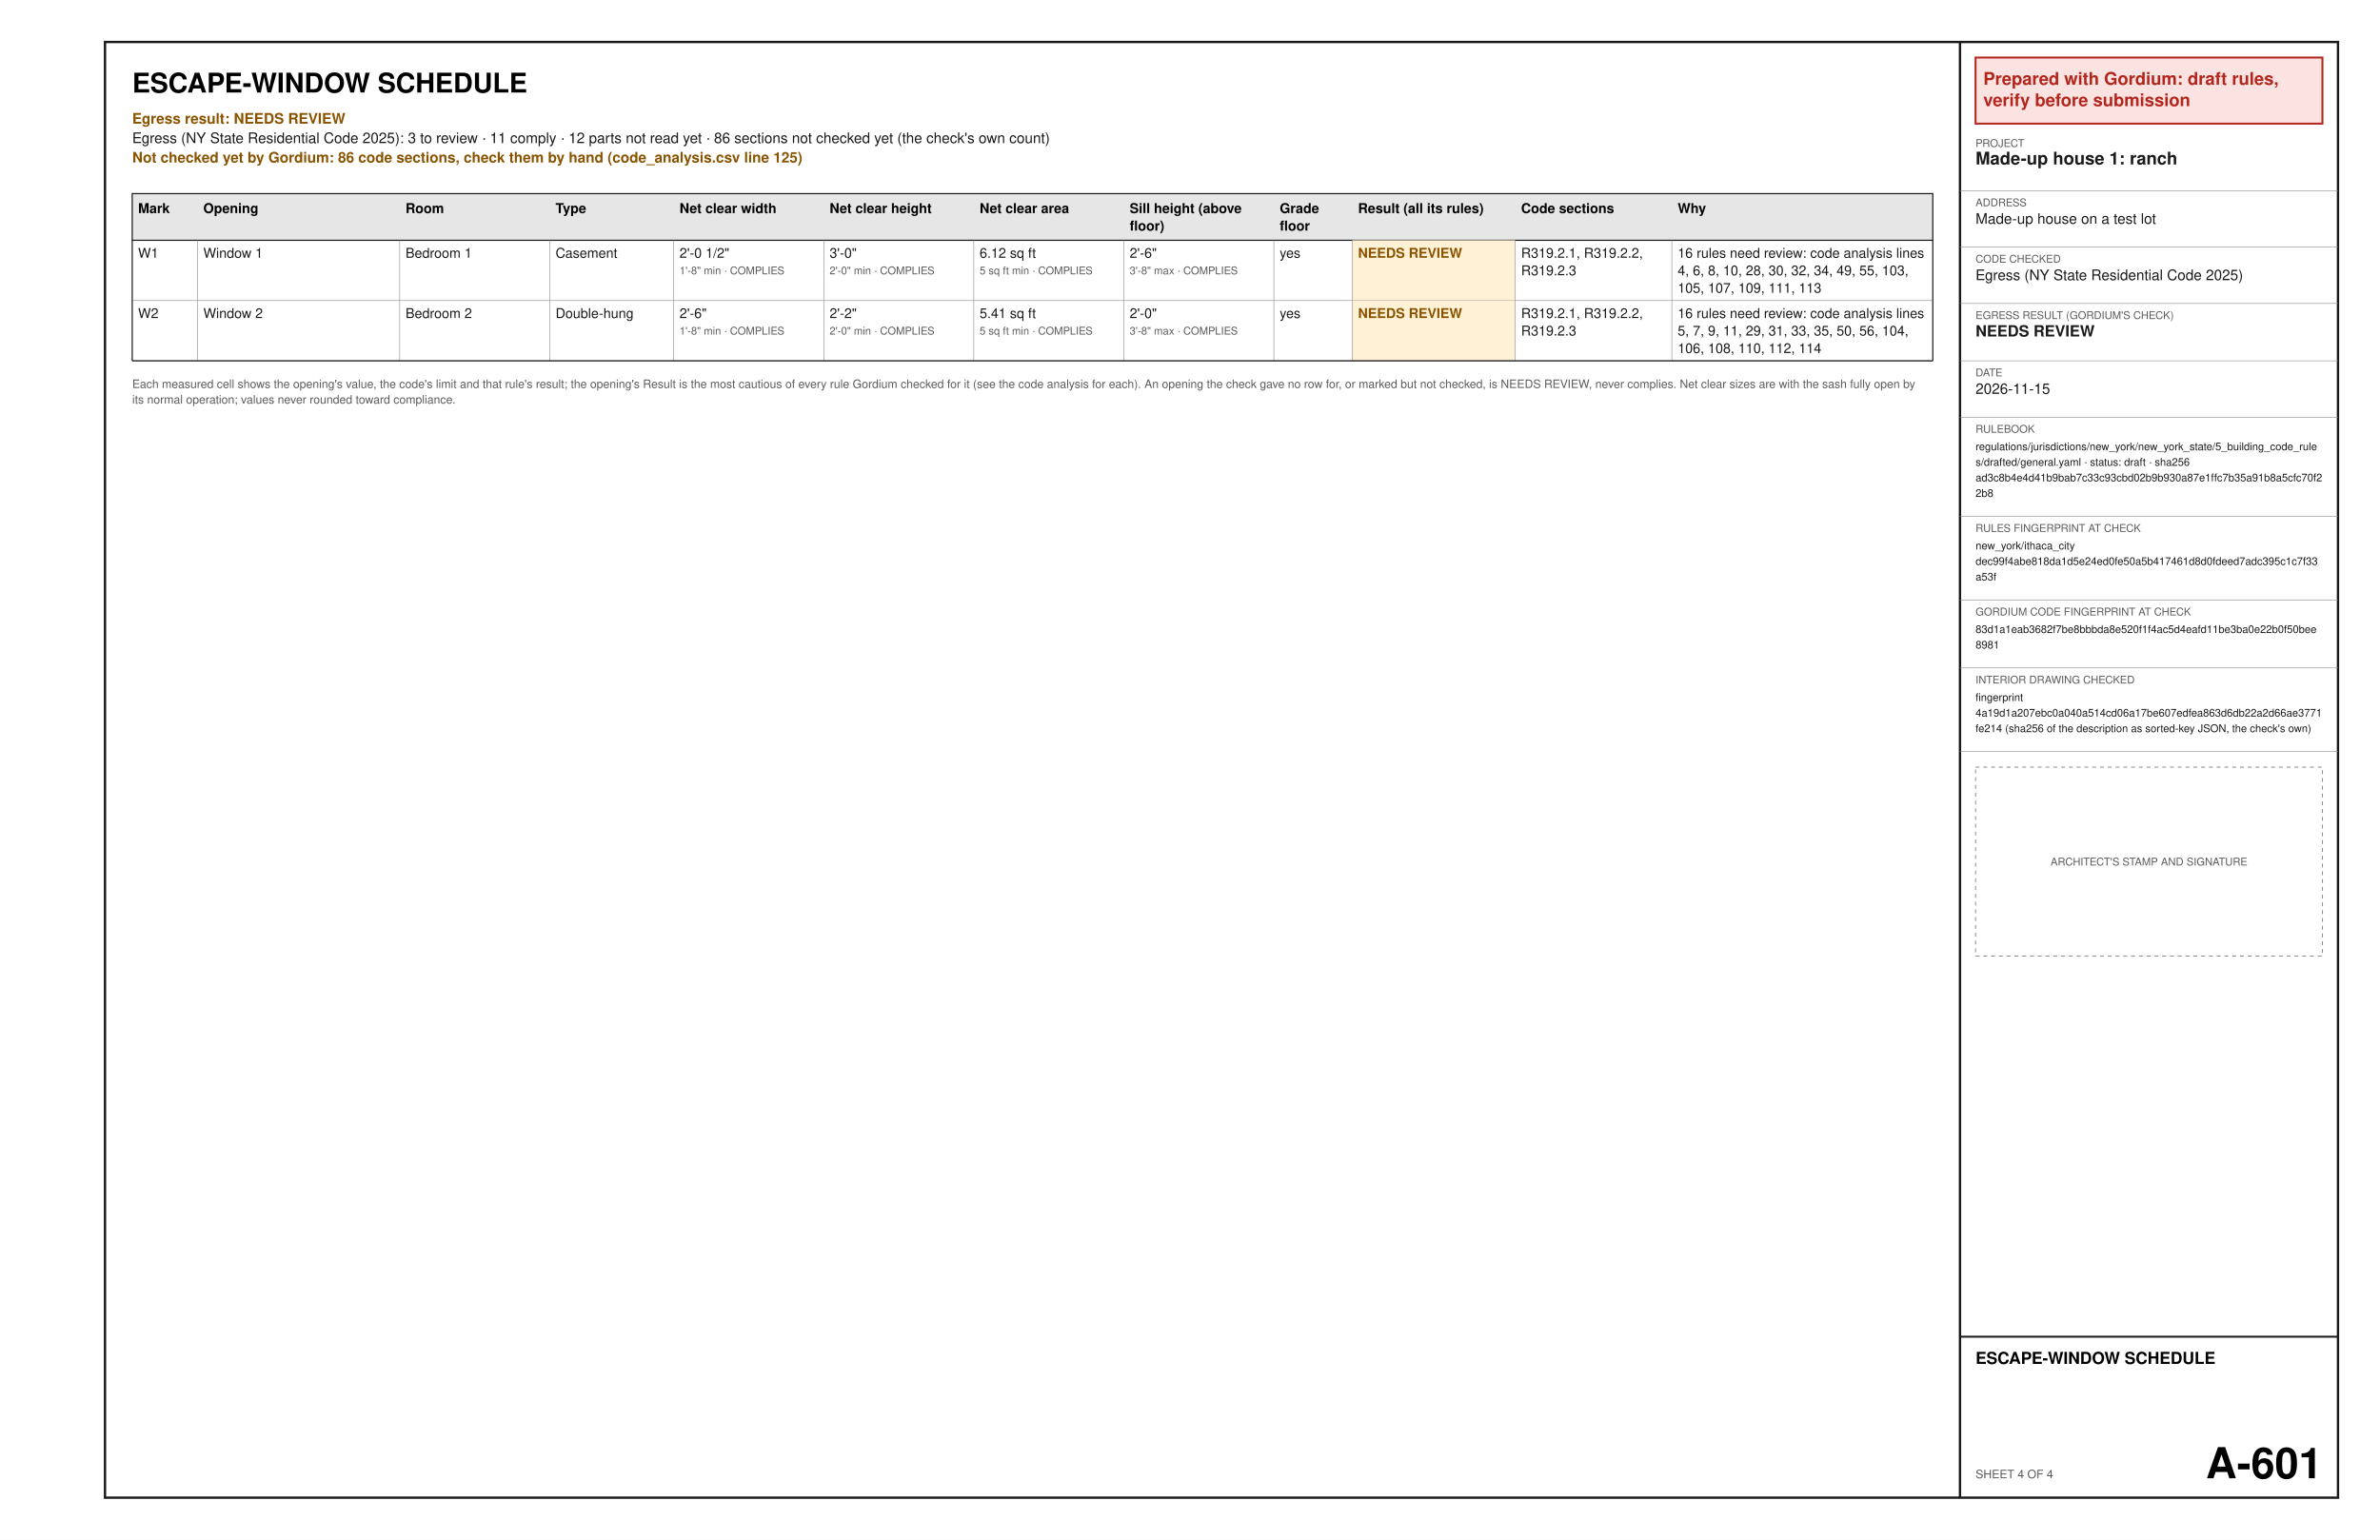
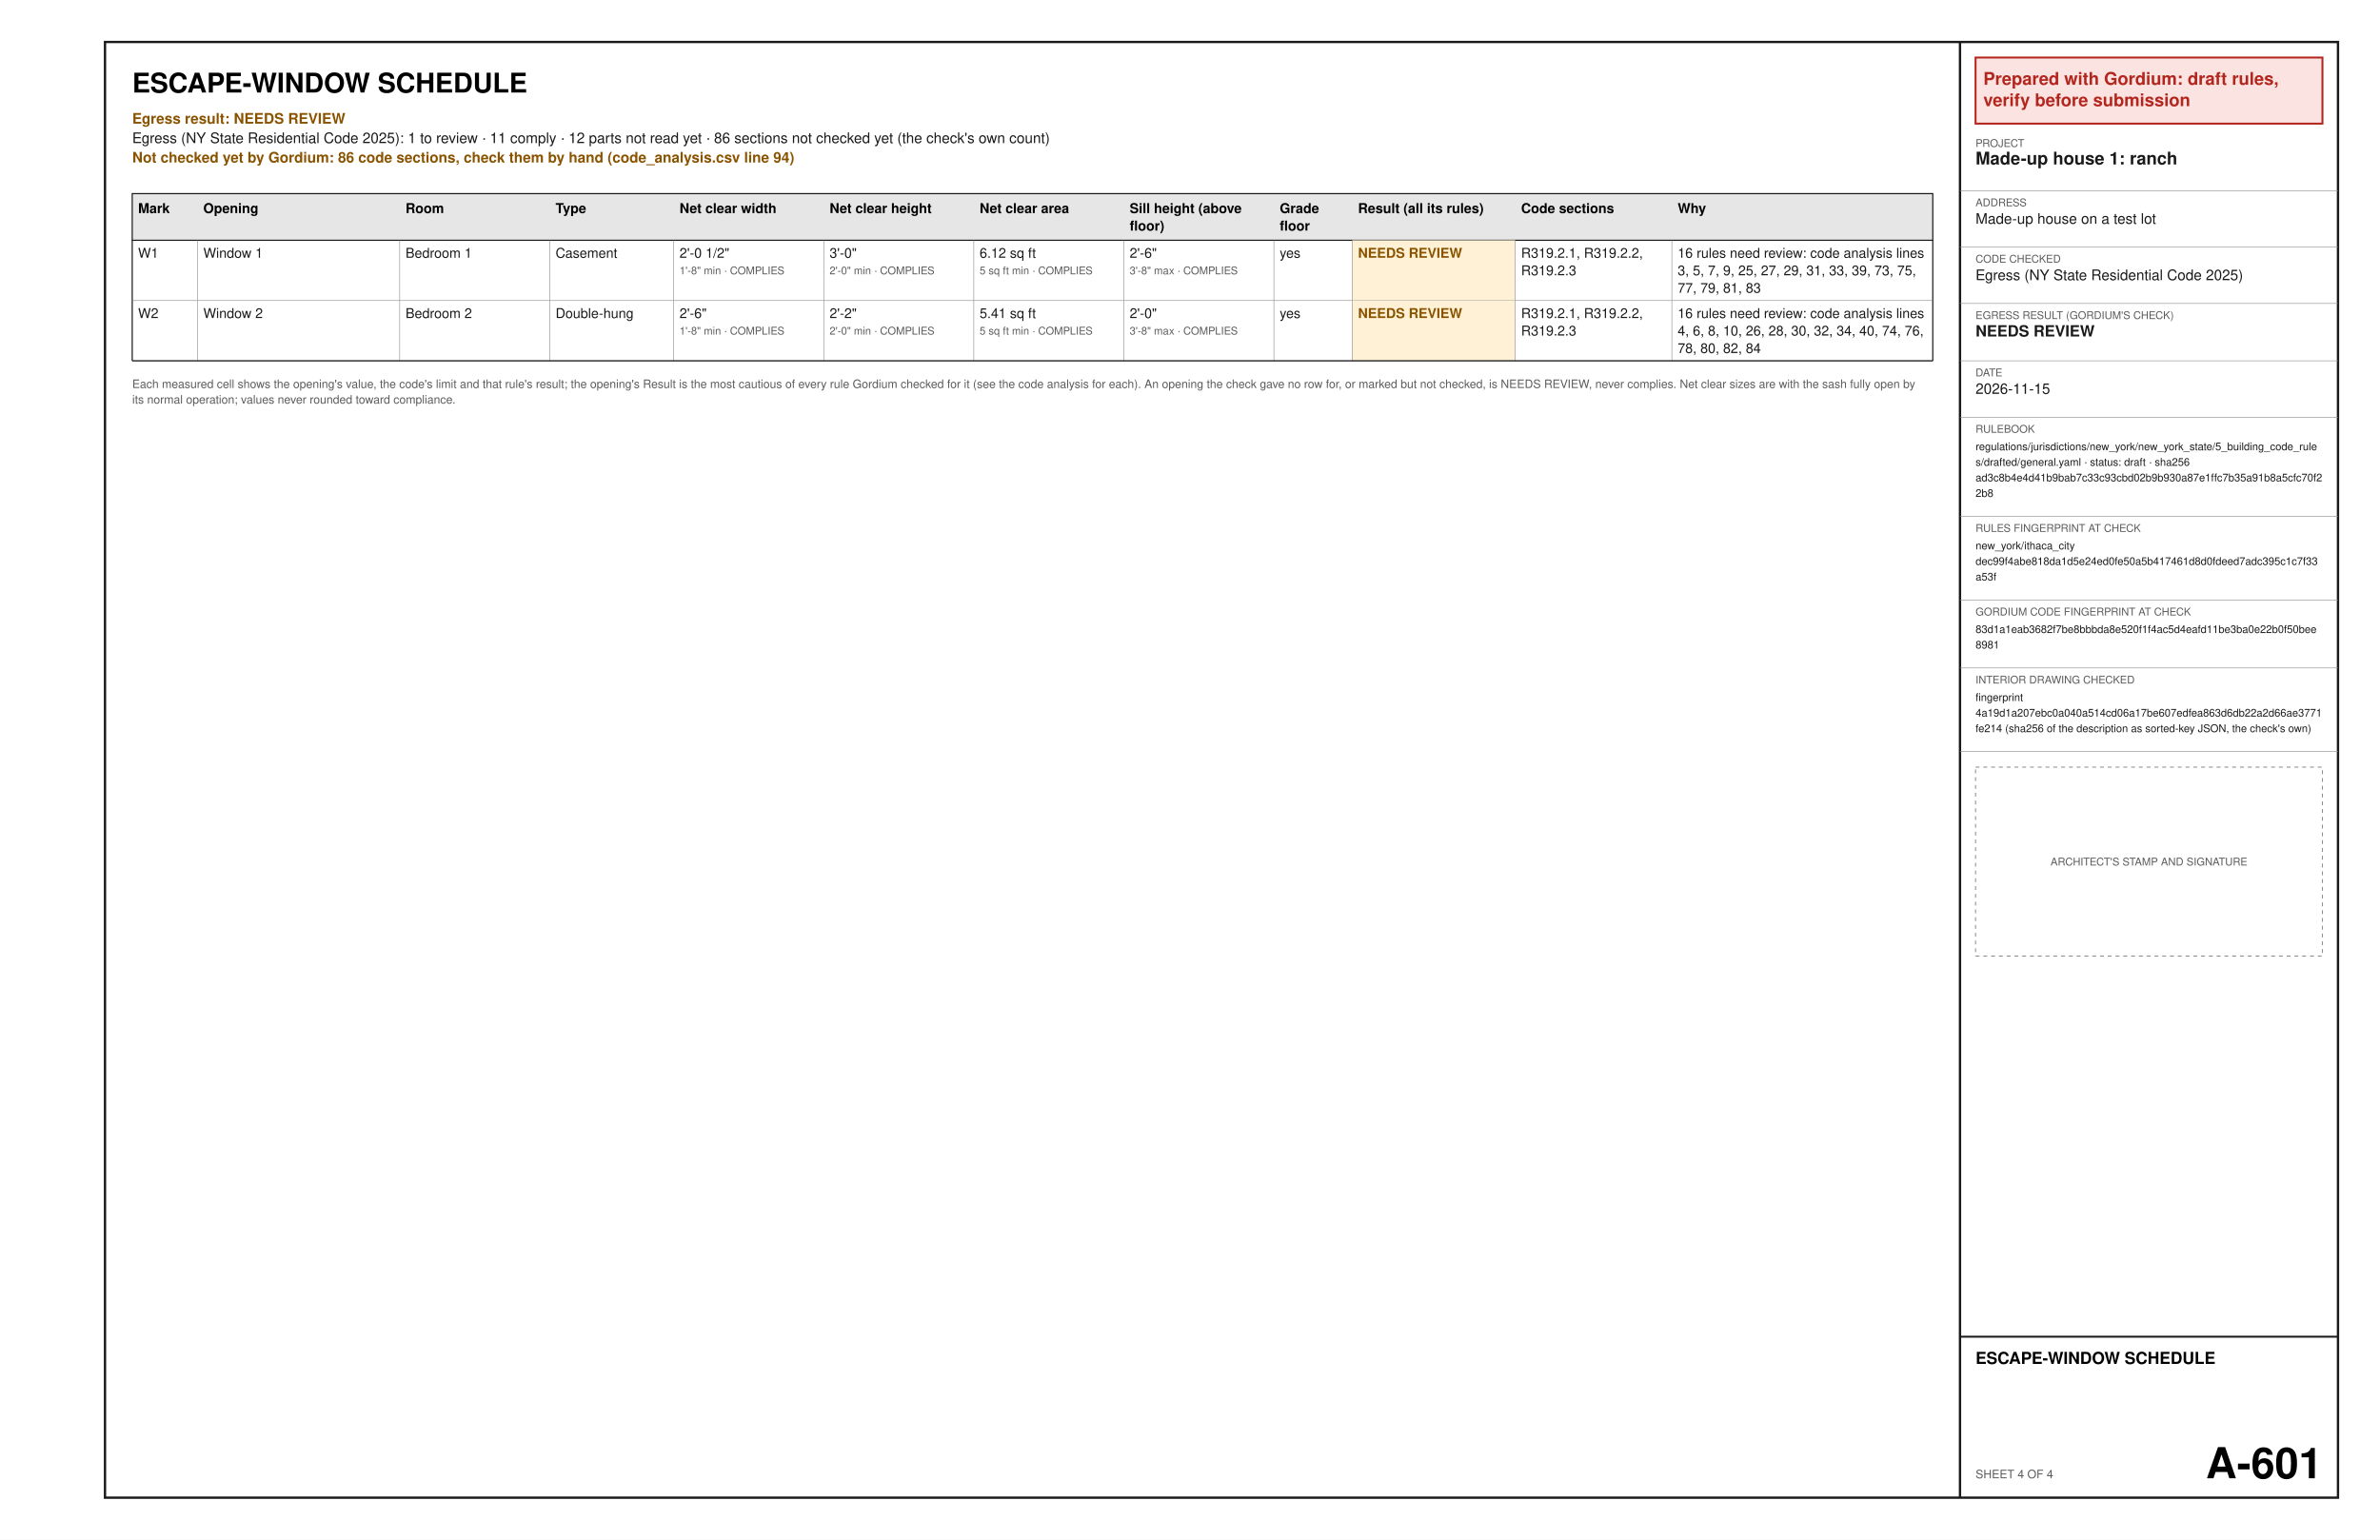
<svg xmlns="http://www.w3.org/2000/svg" width="17in" height="11in" viewBox="0 0 1224 792" font-family="Helvetica, Arial, sans-serif">
  <rect x="0" y="0" width="1224" height="792" fill="#ffffff" />
  <text x="68" y="47.6" font-size="14" font-weight="bold" text-anchor="start" fill="#000000" xml:space="preserve">ESCAPE-WINDOW SCHEDULE</text>
  <text x="68" y="63.6" font-size="7.5" font-weight="bold" text-anchor="start" fill="#8a5300" xml:space="preserve">Egress result: NEEDS REVIEW</text>
-   <text x="68" y="73.6" font-size="7.5" text-anchor="start" fill="#1a1a1a" xml:space="preserve">Egress (NY State Residential Code 2025): 3 to review · 11 comply · 12 parts not read yet · 86 sections not checked yet (the check's own count)</text>
-   <text x="68" y="83.6" font-size="7.5" font-weight="bold" text-anchor="start" fill="#8a5300" xml:space="preserve">Not checked yet by Gordium: 86 code sections, check them by hand (code_analysis.csv line 125)</text>
+   <text x="68" y="73.6" font-size="7.5" text-anchor="start" fill="#1a1a1a" xml:space="preserve">Egress (NY State Residential Code 2025): 1 to review · 11 comply · 12 parts not read yet · 86 sections not checked yet (the check's own count)</text>
+   <text x="68" y="83.6" font-size="7.5" font-weight="bold" text-anchor="start" fill="#8a5300" xml:space="preserve">Not checked yet by Gordium: 86 code sections, check them by hand (code_analysis.csv line 94)</text>
  <polygon points="68,99.6 994,99.6 994,123.6 68,123.6" fill="#e6e6e6" stroke="#1a1a1a" stroke-width="0.6" />
  <text x="71" y="109.6" font-size="7" font-weight="bold" text-anchor="start" fill="#000000" xml:space="preserve">Mark</text>
  <text x="104.55" y="109.6" font-size="7" font-weight="bold" text-anchor="start" fill="#000000" xml:space="preserve">Opening</text>
  <text x="208.56" y="109.6" font-size="7" font-weight="bold" text-anchor="start" fill="#000000" xml:space="preserve">Room</text>
  <text x="285.72" y="109.6" font-size="7" font-weight="bold" text-anchor="start" fill="#000000" xml:space="preserve">Type</text>
  <text x="349.47" y="109.6" font-size="7" font-weight="bold" text-anchor="start" fill="#000000" xml:space="preserve">Net clear width</text>
  <text x="426.64" y="109.6" font-size="7" font-weight="bold" text-anchor="start" fill="#000000" xml:space="preserve">Net clear height</text>
  <text x="503.8" y="109.6" font-size="7" font-weight="bold" text-anchor="start" fill="#000000" xml:space="preserve">Net clear area</text>
  <text x="580.97" y="109.6" font-size="7" font-weight="bold" text-anchor="start" fill="#000000" xml:space="preserve">Sill height (above</text>
  <text x="580.97" y="118.6" font-size="7" font-weight="bold" text-anchor="start" fill="#000000" xml:space="preserve">floor)</text>
  <text x="658.14" y="109.6" font-size="7" font-weight="bold" text-anchor="start" fill="#000000" xml:space="preserve">Grade</text>
  <text x="658.14" y="118.6" font-size="7" font-weight="bold" text-anchor="start" fill="#000000" xml:space="preserve">floor</text>
  <text x="698.4" y="109.6" font-size="7" font-weight="bold" text-anchor="start" fill="#000000" xml:space="preserve">Result (all its rules)</text>
  <text x="782.28" y="109.6" font-size="7" font-weight="bold" text-anchor="start" fill="#000000" xml:space="preserve">Code sections</text>
  <text x="862.8" y="109.6" font-size="7" font-weight="bold" text-anchor="start" fill="#000000" xml:space="preserve">Why</text>
  <text x="71" y="132.6" font-size="7" text-anchor="start" fill="#1a1a1a" xml:space="preserve">W1</text>
  <text x="104.55" y="132.6" font-size="7" text-anchor="start" fill="#1a1a1a" xml:space="preserve">Window 1</text>
  <text x="208.56" y="132.6" font-size="7" text-anchor="start" fill="#1a1a1a" xml:space="preserve">Bedroom 1</text>
  <text x="285.72" y="132.6" font-size="7" text-anchor="start" fill="#1a1a1a" xml:space="preserve">Casement</text>
  <text x="349.47" y="132.6" font-size="7" text-anchor="start" fill="#1a1a1a" xml:space="preserve">2'-0 1/2"</text>
  <text x="349.47" y="141.1" font-size="5.5" text-anchor="start" fill="#5a5a5a" xml:space="preserve">1'-8" min · COMPLIES</text>
  <text x="426.64" y="132.6" font-size="7" text-anchor="start" fill="#1a1a1a" xml:space="preserve">3'-0"</text>
  <text x="426.64" y="141.1" font-size="5.5" text-anchor="start" fill="#5a5a5a" xml:space="preserve">2'-0" min · COMPLIES</text>
  <text x="503.8" y="132.6" font-size="7" text-anchor="start" fill="#1a1a1a" xml:space="preserve">6.12 sq ft</text>
  <text x="503.8" y="141.1" font-size="5.5" text-anchor="start" fill="#5a5a5a" xml:space="preserve">5 sq ft min · COMPLIES</text>
  <text x="580.97" y="132.6" font-size="7" text-anchor="start" fill="#1a1a1a" xml:space="preserve">2'-6"</text>
  <text x="580.97" y="141.1" font-size="5.5" text-anchor="start" fill="#5a5a5a" xml:space="preserve">3'-8" max · COMPLIES</text>
  <text x="658.14" y="132.6" font-size="7" text-anchor="start" fill="#1a1a1a" xml:space="preserve">yes</text>
  <polygon points="695.4,123.6 779.28,123.6 779.28,154.6 695.4,154.6" fill="#fff1d6" />
  <text x="698.4" y="132.6" font-size="7" font-weight="bold" text-anchor="start" fill="#8a5300" xml:space="preserve">NEEDS REVIEW</text>
  <text x="782.28" y="132.6" font-size="7" text-anchor="start" fill="#1a1a1a" xml:space="preserve">R319.2.1, R319.2.2,</text>
  <text x="782.28" y="141.6" font-size="7" text-anchor="start" fill="#1a1a1a" xml:space="preserve">R319.2.3</text>
  <text x="862.8" y="132.6" font-size="7" text-anchor="start" fill="#1a1a1a" xml:space="preserve">16 rules need review: code analysis lines</text>
-   <text x="862.8" y="141.6" font-size="7" text-anchor="start" fill="#1a1a1a" xml:space="preserve">4, 6, 8, 10, 28, 30, 32, 34, 49, 55, 103,</text>
-   <text x="862.8" y="150.6" font-size="7" text-anchor="start" fill="#1a1a1a" xml:space="preserve">105, 107, 109, 111, 113</text>
+   <text x="862.8" y="141.6" font-size="7" text-anchor="start" fill="#1a1a1a" xml:space="preserve">3, 5, 7, 9, 25, 27, 29, 31, 33, 39, 73, 75,</text>
+   <text x="862.8" y="150.6" font-size="7" text-anchor="start" fill="#1a1a1a" xml:space="preserve">77, 79, 81, 83</text>
  <line x1="68" y1="154.6" x2="994" y2="154.6" stroke="#8c8c8c" stroke-width="0.3" />
  <line x1="101.55" y1="123.6" x2="101.55" y2="154.6" stroke="#8c8c8c" stroke-width="0.3" />
  <line x1="205.56" y1="123.6" x2="205.56" y2="154.6" stroke="#8c8c8c" stroke-width="0.3" />
  <line x1="282.72" y1="123.6" x2="282.72" y2="154.6" stroke="#8c8c8c" stroke-width="0.3" />
  <line x1="346.47" y1="123.6" x2="346.47" y2="154.6" stroke="#8c8c8c" stroke-width="0.3" />
  <line x1="423.64" y1="123.6" x2="423.64" y2="154.6" stroke="#8c8c8c" stroke-width="0.3" />
  <line x1="500.8" y1="123.6" x2="500.8" y2="154.6" stroke="#8c8c8c" stroke-width="0.3" />
  <line x1="577.97" y1="123.6" x2="577.97" y2="154.6" stroke="#8c8c8c" stroke-width="0.3" />
  <line x1="655.14" y1="123.6" x2="655.14" y2="154.6" stroke="#8c8c8c" stroke-width="0.3" />
  <line x1="695.4" y1="123.6" x2="695.4" y2="154.6" stroke="#8c8c8c" stroke-width="0.3" />
  <line x1="779.28" y1="123.6" x2="779.28" y2="154.6" stroke="#8c8c8c" stroke-width="0.3" />
  <line x1="859.8" y1="123.6" x2="859.8" y2="154.6" stroke="#8c8c8c" stroke-width="0.3" />
  <line x1="68" y1="123.6" x2="68" y2="154.6" stroke="#1a1a1a" stroke-width="0.6" />
  <line x1="994" y1="123.6" x2="994" y2="154.6" stroke="#1a1a1a" stroke-width="0.6" />
  <text x="71" y="163.6" font-size="7" text-anchor="start" fill="#1a1a1a" xml:space="preserve">W2</text>
  <text x="104.55" y="163.6" font-size="7" text-anchor="start" fill="#1a1a1a" xml:space="preserve">Window 2</text>
  <text x="208.56" y="163.6" font-size="7" text-anchor="start" fill="#1a1a1a" xml:space="preserve">Bedroom 2</text>
  <text x="285.72" y="163.6" font-size="7" text-anchor="start" fill="#1a1a1a" xml:space="preserve">Double-hung</text>
  <text x="349.47" y="163.6" font-size="7" text-anchor="start" fill="#1a1a1a" xml:space="preserve">2'-6"</text>
  <text x="349.47" y="172.1" font-size="5.5" text-anchor="start" fill="#5a5a5a" xml:space="preserve">1'-8" min · COMPLIES</text>
  <text x="426.64" y="163.6" font-size="7" text-anchor="start" fill="#1a1a1a" xml:space="preserve">2'-2"</text>
  <text x="426.64" y="172.1" font-size="5.5" text-anchor="start" fill="#5a5a5a" xml:space="preserve">2'-0" min · COMPLIES</text>
  <text x="503.8" y="163.6" font-size="7" text-anchor="start" fill="#1a1a1a" xml:space="preserve">5.41 sq ft</text>
  <text x="503.8" y="172.1" font-size="5.5" text-anchor="start" fill="#5a5a5a" xml:space="preserve">5 sq ft min · COMPLIES</text>
  <text x="580.97" y="163.6" font-size="7" text-anchor="start" fill="#1a1a1a" xml:space="preserve">2'-0"</text>
  <text x="580.97" y="172.1" font-size="5.5" text-anchor="start" fill="#5a5a5a" xml:space="preserve">3'-8" max · COMPLIES</text>
  <text x="658.14" y="163.6" font-size="7" text-anchor="start" fill="#1a1a1a" xml:space="preserve">yes</text>
  <polygon points="695.4,154.6 779.28,154.6 779.28,185.6 695.4,185.6" fill="#fff1d6" />
  <text x="698.4" y="163.6" font-size="7" font-weight="bold" text-anchor="start" fill="#8a5300" xml:space="preserve">NEEDS REVIEW</text>
  <text x="782.28" y="163.6" font-size="7" text-anchor="start" fill="#1a1a1a" xml:space="preserve">R319.2.1, R319.2.2,</text>
  <text x="782.28" y="172.6" font-size="7" text-anchor="start" fill="#1a1a1a" xml:space="preserve">R319.2.3</text>
  <text x="862.8" y="163.6" font-size="7" text-anchor="start" fill="#1a1a1a" xml:space="preserve">16 rules need review: code analysis lines</text>
-   <text x="862.8" y="172.6" font-size="7" text-anchor="start" fill="#1a1a1a" xml:space="preserve">5, 7, 9, 11, 29, 31, 33, 35, 50, 56, 104,</text>
-   <text x="862.8" y="181.6" font-size="7" text-anchor="start" fill="#1a1a1a" xml:space="preserve">106, 108, 110, 112, 114</text>
+   <text x="862.8" y="172.6" font-size="7" text-anchor="start" fill="#1a1a1a" xml:space="preserve">4, 6, 8, 10, 26, 28, 30, 32, 34, 40, 74, 76,</text>
+   <text x="862.8" y="181.6" font-size="7" text-anchor="start" fill="#1a1a1a" xml:space="preserve">78, 80, 82, 84</text>
  <line x1="68" y1="185.6" x2="994" y2="185.6" stroke="#8c8c8c" stroke-width="0.3" />
  <line x1="101.55" y1="154.6" x2="101.55" y2="185.6" stroke="#8c8c8c" stroke-width="0.3" />
  <line x1="205.56" y1="154.6" x2="205.56" y2="185.6" stroke="#8c8c8c" stroke-width="0.3" />
  <line x1="282.72" y1="154.6" x2="282.72" y2="185.6" stroke="#8c8c8c" stroke-width="0.3" />
  <line x1="346.47" y1="154.6" x2="346.47" y2="185.6" stroke="#8c8c8c" stroke-width="0.3" />
  <line x1="423.64" y1="154.6" x2="423.64" y2="185.6" stroke="#8c8c8c" stroke-width="0.3" />
  <line x1="500.8" y1="154.6" x2="500.8" y2="185.6" stroke="#8c8c8c" stroke-width="0.3" />
  <line x1="577.97" y1="154.6" x2="577.97" y2="185.6" stroke="#8c8c8c" stroke-width="0.3" />
  <line x1="655.14" y1="154.6" x2="655.14" y2="185.6" stroke="#8c8c8c" stroke-width="0.3" />
  <line x1="695.4" y1="154.6" x2="695.4" y2="185.6" stroke="#8c8c8c" stroke-width="0.3" />
  <line x1="779.28" y1="154.6" x2="779.28" y2="185.6" stroke="#8c8c8c" stroke-width="0.3" />
  <line x1="859.8" y1="154.6" x2="859.8" y2="185.6" stroke="#8c8c8c" stroke-width="0.3" />
  <line x1="68" y1="154.6" x2="68" y2="185.6" stroke="#1a1a1a" stroke-width="0.6" />
  <line x1="994" y1="154.6" x2="994" y2="185.6" stroke="#1a1a1a" stroke-width="0.6" />
  <line x1="68" y1="185.6" x2="994" y2="185.6" stroke="#1a1a1a" stroke-width="0.6" />
  <text x="68" y="199.6" font-size="6" text-anchor="start" fill="#5a5a5a" xml:space="preserve">Each measured cell shows the opening's value, the code's limit and that rule's result; the opening's Result is the most cautious of every rule Gordium checked for it (see the code analysis for each). An opening the check gave no row for, or marked but not checked, is NEEDS REVIEW, never complies. Net clear sizes are with the sash fully open by</text>
  <text x="68" y="207.6" font-size="6" text-anchor="start" fill="#5a5a5a" xml:space="preserve">its normal operation; values never rounded toward compliance.</text>
  <polygon points="54,21.6 1202.4,21.6 1202.4,770.4 54,770.4" fill="none" stroke="#1a1a1a" stroke-width="1.2" />
  <line x1="1008" y1="21.6" x2="1008" y2="770.4" stroke="#1a1a1a" stroke-width="1.2" />
  <polygon points="1016,29.6 1194.4,29.6 1194.4,63.6 1016,63.6" fill="#fbe3e1" stroke="#b3261e" stroke-width="1" />
  <text x="1020" y="43.6" font-size="9" font-weight="bold" text-anchor="start" fill="#b3261e" xml:space="preserve">Prepared with Gordium: draft rules,</text>
  <text x="1020" y="54.6" font-size="9" font-weight="bold" text-anchor="start" fill="#b3261e" xml:space="preserve">verify before submission</text>
  <text x="1016" y="75.6" font-size="5.5" text-anchor="start" fill="#5a5a5a" xml:space="preserve">PROJECT</text>
  <text x="1016" y="84.6" font-size="9" font-weight="bold" text-anchor="start" fill="#1a1a1a" xml:space="preserve">Made-up house 1: ranch</text>
  <line x1="1008" y1="98.1" x2="1202.4" y2="98.1" stroke="#8c8c8c" stroke-width="0.3" />
  <text x="1016" y="106.1" font-size="5.5" text-anchor="start" fill="#5a5a5a" xml:space="preserve">ADDRESS</text>
  <text x="1016" y="115.1" font-size="7.5" text-anchor="start" fill="#1a1a1a" xml:space="preserve">Made-up house on a test lot</text>
  <line x1="1008" y1="127.1" x2="1202.4" y2="127.1" stroke="#8c8c8c" stroke-width="0.3" />
  <text x="1016" y="135.1" font-size="5.5" text-anchor="start" fill="#5a5a5a" xml:space="preserve">CODE CHECKED</text>
  <text x="1016" y="144.1" font-size="7.5" text-anchor="start" fill="#1a1a1a" xml:space="preserve">Egress (NY State Residential Code 2025)</text>
  <line x1="1008" y1="156.1" x2="1202.4" y2="156.1" stroke="#8c8c8c" stroke-width="0.3" />
  <text x="1016" y="164.1" font-size="5.5" text-anchor="start" fill="#5a5a5a" xml:space="preserve">EGRESS RESULT (GORDIUM'S CHECK)</text>
  <text x="1016" y="173.1" font-size="8" font-weight="bold" text-anchor="start" fill="#1a1a1a" xml:space="preserve">NEEDS REVIEW</text>
  <line x1="1008" y1="185.6" x2="1202.4" y2="185.6" stroke="#8c8c8c" stroke-width="0.3" />
  <text x="1016" y="193.6" font-size="5.5" text-anchor="start" fill="#5a5a5a" xml:space="preserve">DATE</text>
  <text x="1016" y="202.6" font-size="7.5" text-anchor="start" fill="#1a1a1a" xml:space="preserve">2026-11-15</text>
  <line x1="1008" y1="214.6" x2="1202.4" y2="214.6" stroke="#8c8c8c" stroke-width="0.3" />
  <text x="1016" y="222.6" font-size="5.5" text-anchor="start" fill="#5a5a5a" xml:space="preserve">RULEBOOK</text>
  <text x="1016" y="231.6" font-size="5.5" text-anchor="start" fill="#1a1a1a" xml:space="preserve">regulations/jurisdictions/new_york/new_york_state/5_building_code_rule</text>
  <text x="1016" y="239.6" font-size="5.5" text-anchor="start" fill="#1a1a1a" xml:space="preserve">s/drafted/general.yaml · status: draft · sha256</text>
  <text x="1016" y="247.6" font-size="5.5" text-anchor="start" fill="#1a1a1a" xml:space="preserve">ad3c8b4e4d41b9bab7c33c93cbd02b9b930a87e1ffc7b35a91b8a5cfc70f2</text>
  <text x="1016" y="255.6" font-size="5.5" text-anchor="start" fill="#1a1a1a" xml:space="preserve">2b8</text>
  <line x1="1008" y1="265.6" x2="1202.4" y2="265.6" stroke="#8c8c8c" stroke-width="0.3" />
  <text x="1016" y="273.6" font-size="5.5" text-anchor="start" fill="#5a5a5a" xml:space="preserve">RULES FINGERPRINT AT CHECK</text>
  <text x="1016" y="282.6" font-size="5.5" text-anchor="start" fill="#1a1a1a" xml:space="preserve">new_york/ithaca_city</text>
  <text x="1016" y="290.6" font-size="5.5" text-anchor="start" fill="#1a1a1a" xml:space="preserve">dec99f4abe818da1d5e24ed0fe50a5b417461d8d0fdeed7adc395c1c7f33</text>
  <text x="1016" y="298.6" font-size="5.5" text-anchor="start" fill="#1a1a1a" xml:space="preserve">a53f</text>
  <line x1="1008" y1="308.6" x2="1202.4" y2="308.6" stroke="#8c8c8c" stroke-width="0.3" />
  <text x="1016" y="316.6" font-size="5.5" text-anchor="start" fill="#5a5a5a" xml:space="preserve">GORDIUM CODE FINGERPRINT AT CHECK</text>
  <text x="1016" y="325.6" font-size="5.5" text-anchor="start" fill="#1a1a1a" xml:space="preserve">83d1a1eab3682f7be8bbbda8e520f1f4ac5d4eafd11be3ba0e22b0f50bee</text>
  <text x="1016" y="333.6" font-size="5.5" text-anchor="start" fill="#1a1a1a" xml:space="preserve">8981</text>
  <line x1="1008" y1="343.6" x2="1202.4" y2="343.6" stroke="#8c8c8c" stroke-width="0.3" />
  <text x="1016" y="351.6" font-size="5.5" text-anchor="start" fill="#5a5a5a" xml:space="preserve">INTERIOR DRAWING CHECKED</text>
  <text x="1016" y="360.6" font-size="5.5" text-anchor="start" fill="#1a1a1a" xml:space="preserve">fingerprint</text>
  <text x="1016" y="368.6" font-size="5.5" text-anchor="start" fill="#1a1a1a" xml:space="preserve">4a19d1a207ebc0a040a514cd06a17be607edfea863d6db22a2d66ae3771</text>
  <text x="1016" y="376.6" font-size="5.5" text-anchor="start" fill="#1a1a1a" xml:space="preserve">fe214 (sha256 of the description as sorted-key JSON, the check's own)</text>
  <line x1="1008" y1="386.6" x2="1202.4" y2="386.6" stroke="#8c8c8c" stroke-width="0.3" />
  <polygon points="1016,394.6 1194.4,394.6 1194.4,491.8 1016,491.8" fill="none" stroke="#8c8c8c" stroke-width="0.5" stroke-dasharray="2 2" />
  <text x="1105.2" y="445.2" font-size="5.5" text-anchor="middle" fill="#5a5a5a" xml:space="preserve">ARCHITECT'S STAMP AND SIGNATURE</text>
  <line x1="1008" y1="687.6" x2="1202.4" y2="687.6" stroke="#1a1a1a" stroke-width="1" />
  <text x="1016" y="701.6" font-size="8.5" font-weight="bold" text-anchor="start" fill="#000000" xml:space="preserve">ESCAPE-WINDOW SCHEDULE</text>
  <text x="1016" y="760.4" font-size="6" text-anchor="start" fill="#5a5a5a" xml:space="preserve">SHEET 4 OF 4</text>
  <text x="1194.4" y="760.4" font-size="22" font-weight="bold" text-anchor="end" fill="#000000" xml:space="preserve">A-601</text>
</svg>
